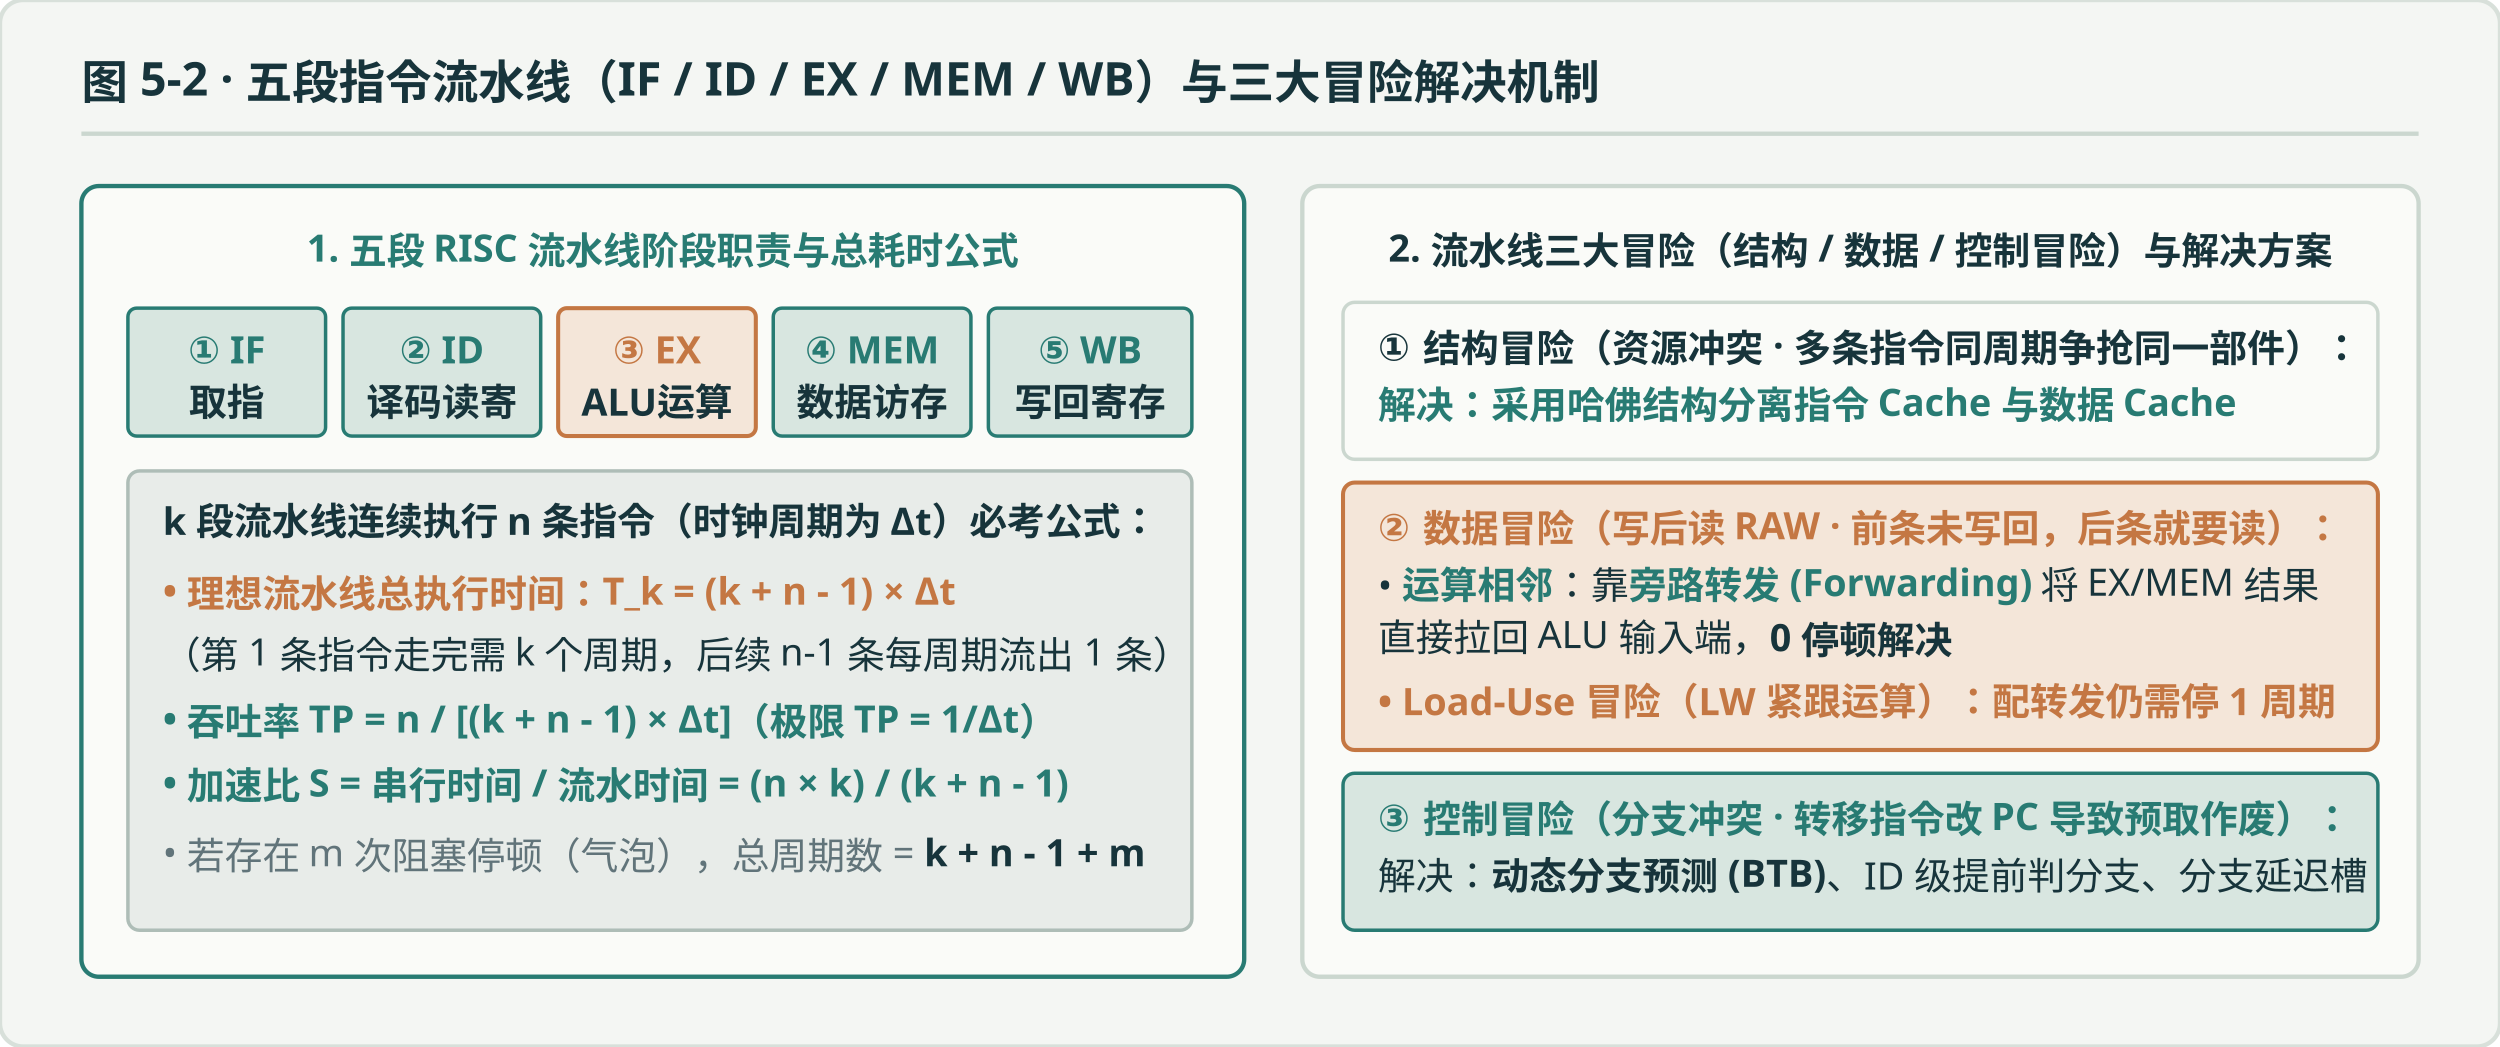
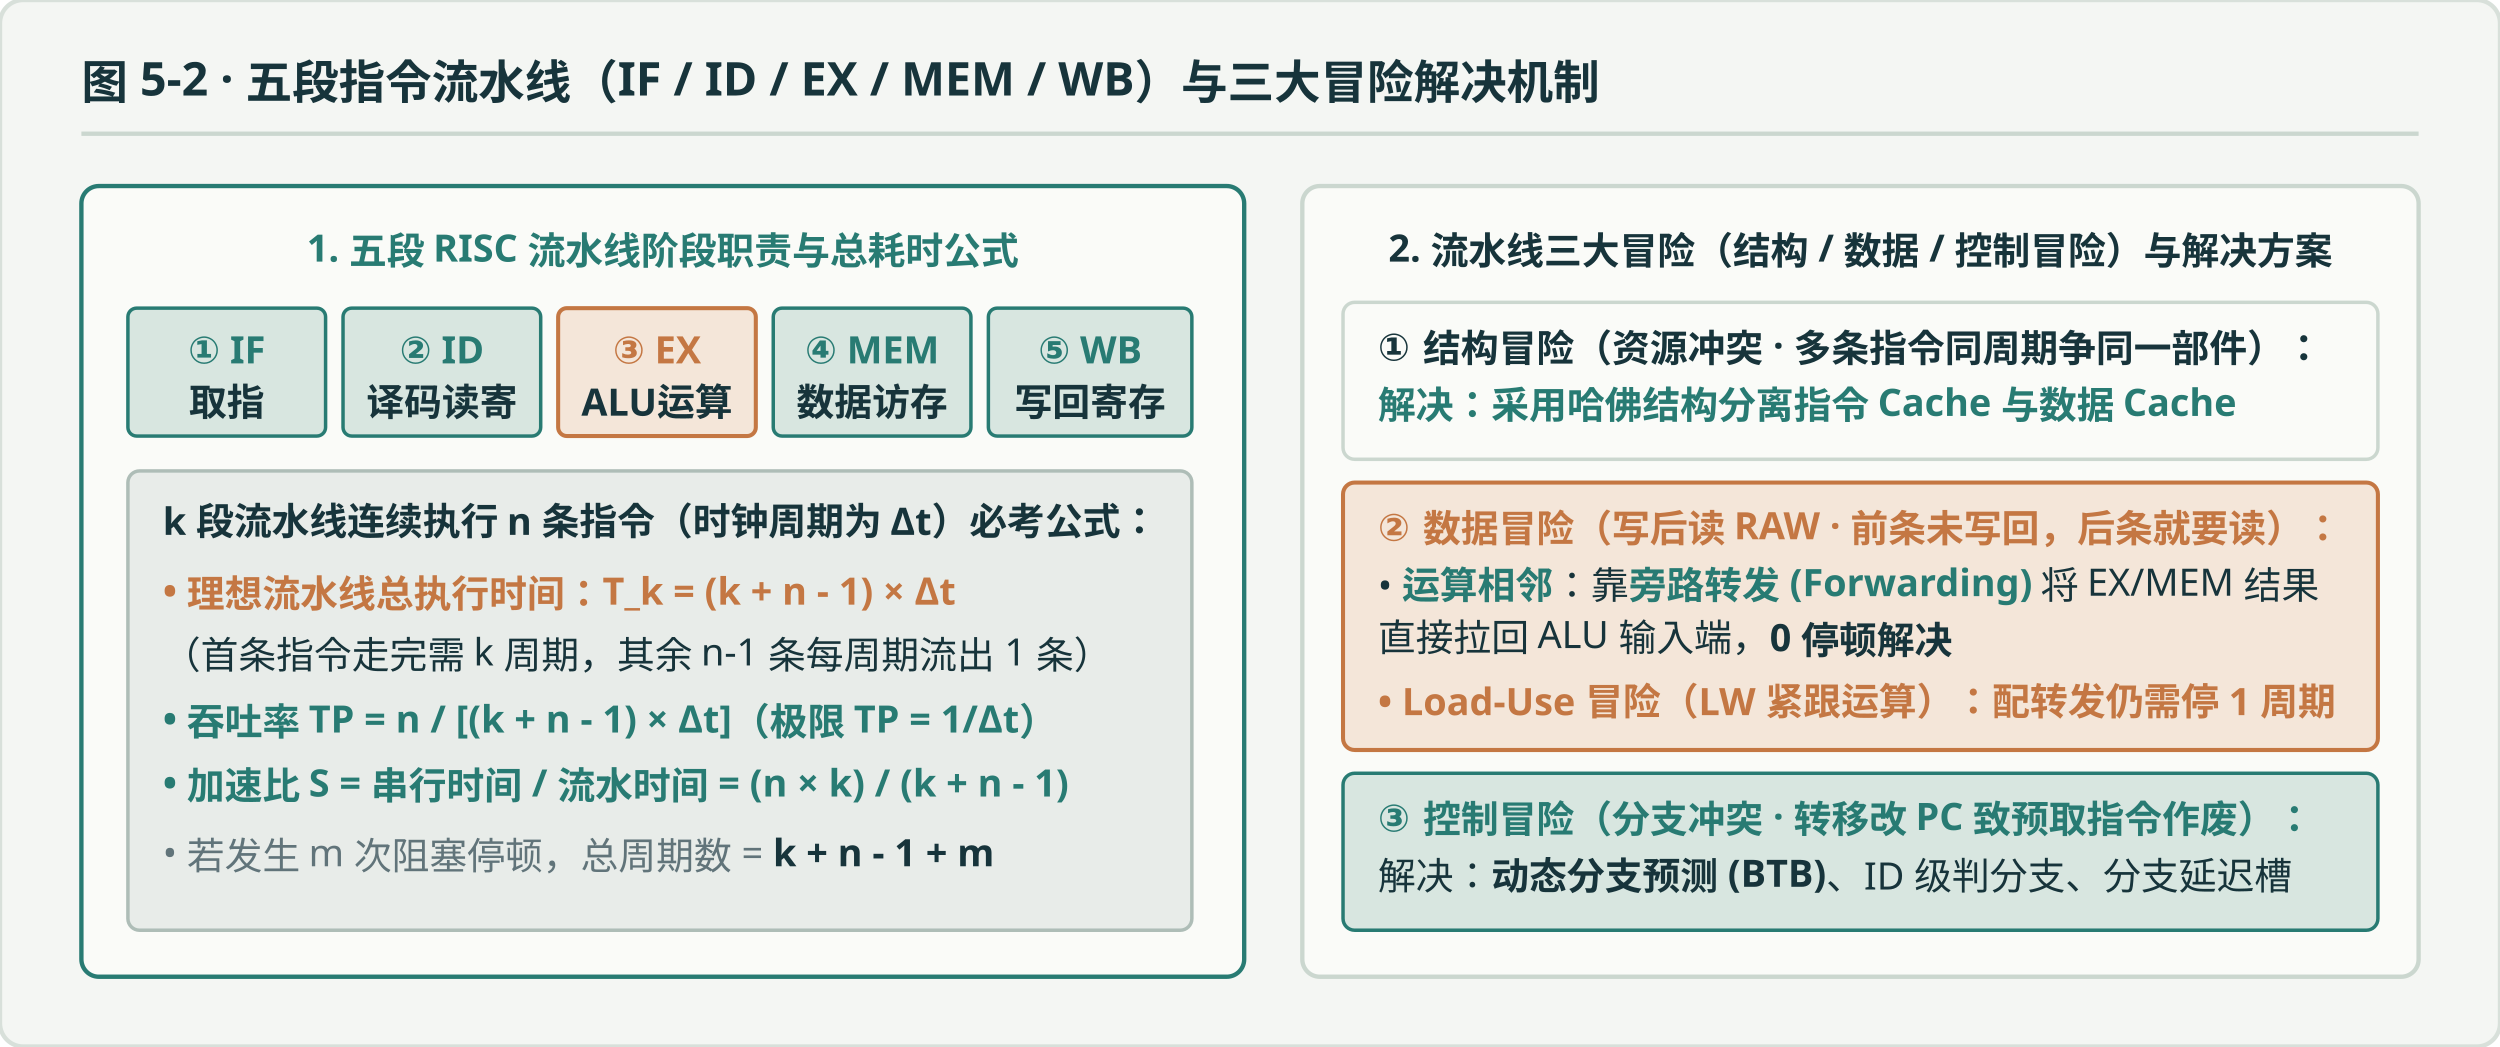
<svg xmlns="http://www.w3.org/2000/svg" width="860" height="360" viewBox="0 0 860 360" role="img" aria-label="五段指令流水线时空图与三大冒险解决机制">
  <rect width="860" height="360" rx="8" fill="#F4F6F3" stroke="#D8E0DA" stroke-width="1.5" />
  <text x="28" y="34" fill="#17343B" font-family="'Microsoft YaHei','Noto Sans SC',sans-serif" font-size="16" font-weight="700">图 5-2 · 五段指令流水线（IF / ID / EX / MEM / WB）与三大冒险解决机制</text>
  <line x1="28" y1="46" x2="832" y2="46" stroke="#CBD7CF" stroke-width="1.5" />
  <g font-family="'Microsoft YaHei','Noto Sans SC',sans-serif" font-size="13">
    <rect x="28" y="64" width="400" height="272" rx="6" fill="#FAFBF8" stroke="#287B73" stroke-width="1.5" />
    <text x="228" y="90" fill="#287B73" font-weight="700" text-anchor="middle">1. 五段 RISC 流水线阶段职责与总耗时公式</text>
    <g text-anchor="middle" font-weight="700">
      <rect x="44" y="106" width="68" height="44" rx="3" fill="#D8E6E0" stroke="#287B73" stroke-width="1.2" />
      <text x="78" y="125" fill="#287B73">① IF</text>
      <text x="78" y="143" fill="#17343B">取指</text>
      <rect x="118" y="106" width="68" height="44" rx="3" fill="#D8E6E0" stroke="#287B73" stroke-width="1.2" />
      <text x="152" y="125" fill="#287B73">② ID</text>
      <text x="152" y="143" fill="#17343B">译码读寄</text>
      <rect x="192" y="106" width="68" height="44" rx="3" fill="#F4E6D9" stroke="#C47743" stroke-width="1.4" />
      <text x="226" y="125" fill="#C47743">③ EX</text>
      <text x="226" y="143" fill="#17343B">ALU运算</text>
      <rect x="266" y="106" width="68" height="44" rx="3" fill="#D8E6E0" stroke="#287B73" stroke-width="1.2" />
      <text x="300" y="125" fill="#287B73">④ MEM</text>
      <text x="300" y="143" fill="#17343B">数据访存</text>
      <rect x="340" y="106" width="70" height="44" rx="3" fill="#D8E6E0" stroke="#287B73" stroke-width="1.2" />
      <text x="375" y="125" fill="#287B73">⑤ WB</text>
      <text x="375" y="143" fill="#17343B">写回寄存</text>
    </g>
    <rect x="44" y="162" width="366" height="158" rx="4" fill="#E8ECE9" stroke="#AEBDB7" stroke-width="1.2" />
    <text x="56" y="184" fill="#17343B" font-weight="700">k 段流水线连续执行 n 条指令（时钟周期为 Δt）必考公式：</text>
    <text x="56" y="208" fill="#C47743" font-weight="700">• 理想流水线总执行时间：T_k = (k + n - 1) × Δt</text>
-     <text x="56" y="230" fill="#17343B">  （第 1 条指令走完需 k 个周期，后续 n-1 条每周期流出 1 条）</text>
+     <text x="56" y="230" fill="#17343B">  （首条指令走完需 k 周期，其余 n-1 条每周期流出 1 条）</text>
    <text x="56" y="252" fill="#287B73" font-weight="700">• 吞吐率 TP = n / [(k + n - 1) × Δt]（极限 TP = 1/Δt）</text>
    <text x="56" y="274" fill="#287B73" font-weight="700">• 加速比 S = 串行时间 / 流水时间 = (n × k) / (k + n - 1)</text>
-     <text x="56" y="298" fill="#61747A">• 若存在 m 次阻塞停顿（气泡），总周期数 = <tspan font-weight="700" fill="#17343B">k + n - 1 + m</tspan>
+     <text x="56" y="298" fill="#61747A">• 若发生 m 次阻塞停顿，总周期数 = <tspan font-weight="700" fill="#17343B">k + n - 1 + m</tspan>
    </text>
    <rect x="448" y="64" width="384" height="272" rx="6" fill="#FAFBF8" stroke="#CBD7CF" stroke-width="1.5" />
    <text x="640" y="90" fill="#17343B" font-weight="700" text-anchor="middle">2. 流水线三大冒险（结构 / 数据 / 控制冒险）与解决方案</text>
    <rect x="462" y="104" width="356" height="54" rx="4" fill="#FAFBF8" stroke="#CBD7CF" stroke-width="1.2" />
-     <text x="474" y="124" fill="#17343B" font-weight="700">① 结构冒险（资源冲突 · 多条指令同周期争抢同一部件）：</text>
+     <text x="474" y="124" fill="#17343B" font-weight="700">① 结构冒险（资源冲突 · 多条指令同周期争同一部件）：</text>
    <text x="474" y="144" fill="#287B73" font-weight="700">解决：采用哈佛结构分离指令 Cache 与数据 Cache</text>
    <rect x="462" y="166" width="356" height="92" rx="4" fill="#F4E6D9" stroke="#C47743" stroke-width="1.4" />
    <text x="474" y="186" fill="#C47743" font-weight="700">② 数据冒险（写后读 RAW · 前条未写回，后条就要读）：</text>
    <text x="474" y="206" fill="#17343B">• <tspan font-weight="700" fill="#287B73">运算相邻</tspan>：靠<tspan font-weight="700" fill="#287B73">旁路转发 (Forwarding)</tspan> 将 EX/MEM 结果</text>
    <text x="474" y="224" fill="#17343B">  直接拉回 ALU 输入端，<tspan font-weight="700">0 停顿解决</tspan>
    </text>
    <text x="474" y="246" fill="#C47743" font-weight="700">• Load-Use 冒险（LW 紧跟运算）：配转发仍需停 1 周期</text>
    <rect x="462" y="266" width="356" height="54" rx="4" fill="#D8E6E0" stroke="#287B73" stroke-width="1.2" />
-     <text x="474" y="286" fill="#287B73" font-weight="700">③ 控制冒险（分支冲突 · 转移指令改 PC 导致预取作废）：</text>
-     <text x="474" y="306" fill="#17343B">解决：<tspan font-weight="700">动态分支预测 (BTB)</tspan>、ID 级提前判分支、分支延迟槽</text>
+     <text x="474" y="286" fill="#287B73" font-weight="700">③ 控制冒险（分支冲突 · 转移改 PC 致预取指令作废）：</text>
+     <text x="474" y="306" fill="#17343B">解决：<tspan font-weight="700">动态分支预测 (BTB)</tspan>、ID 级判分支、分支延迟槽</text>
  </g>
</svg>
